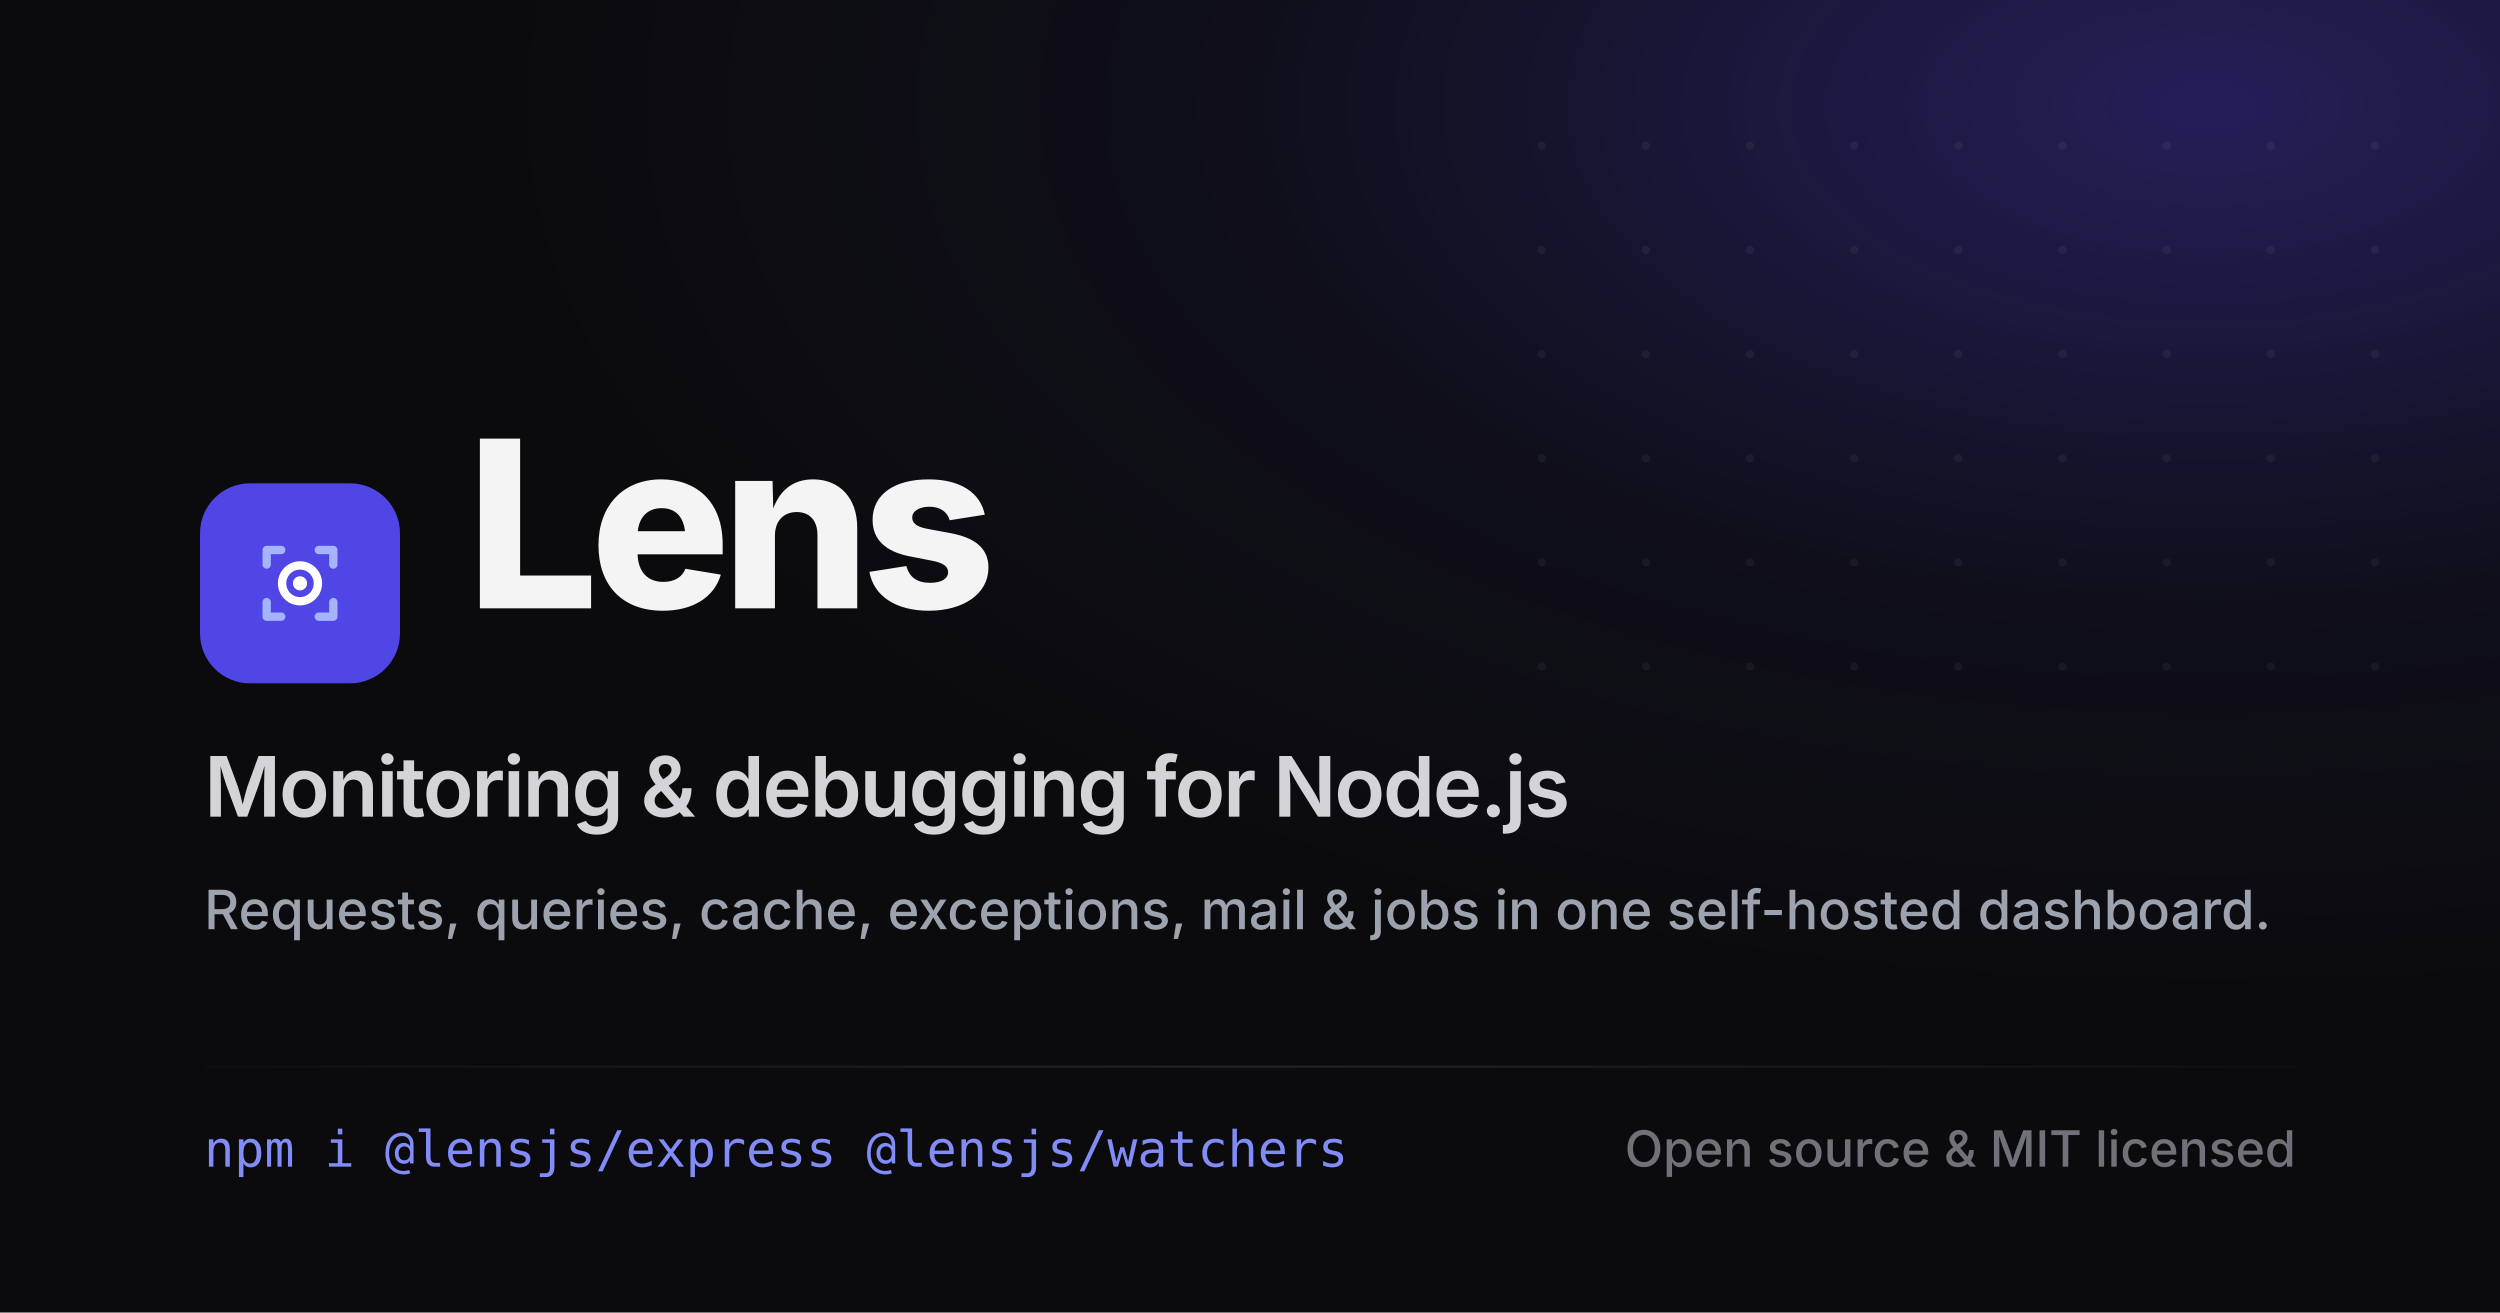
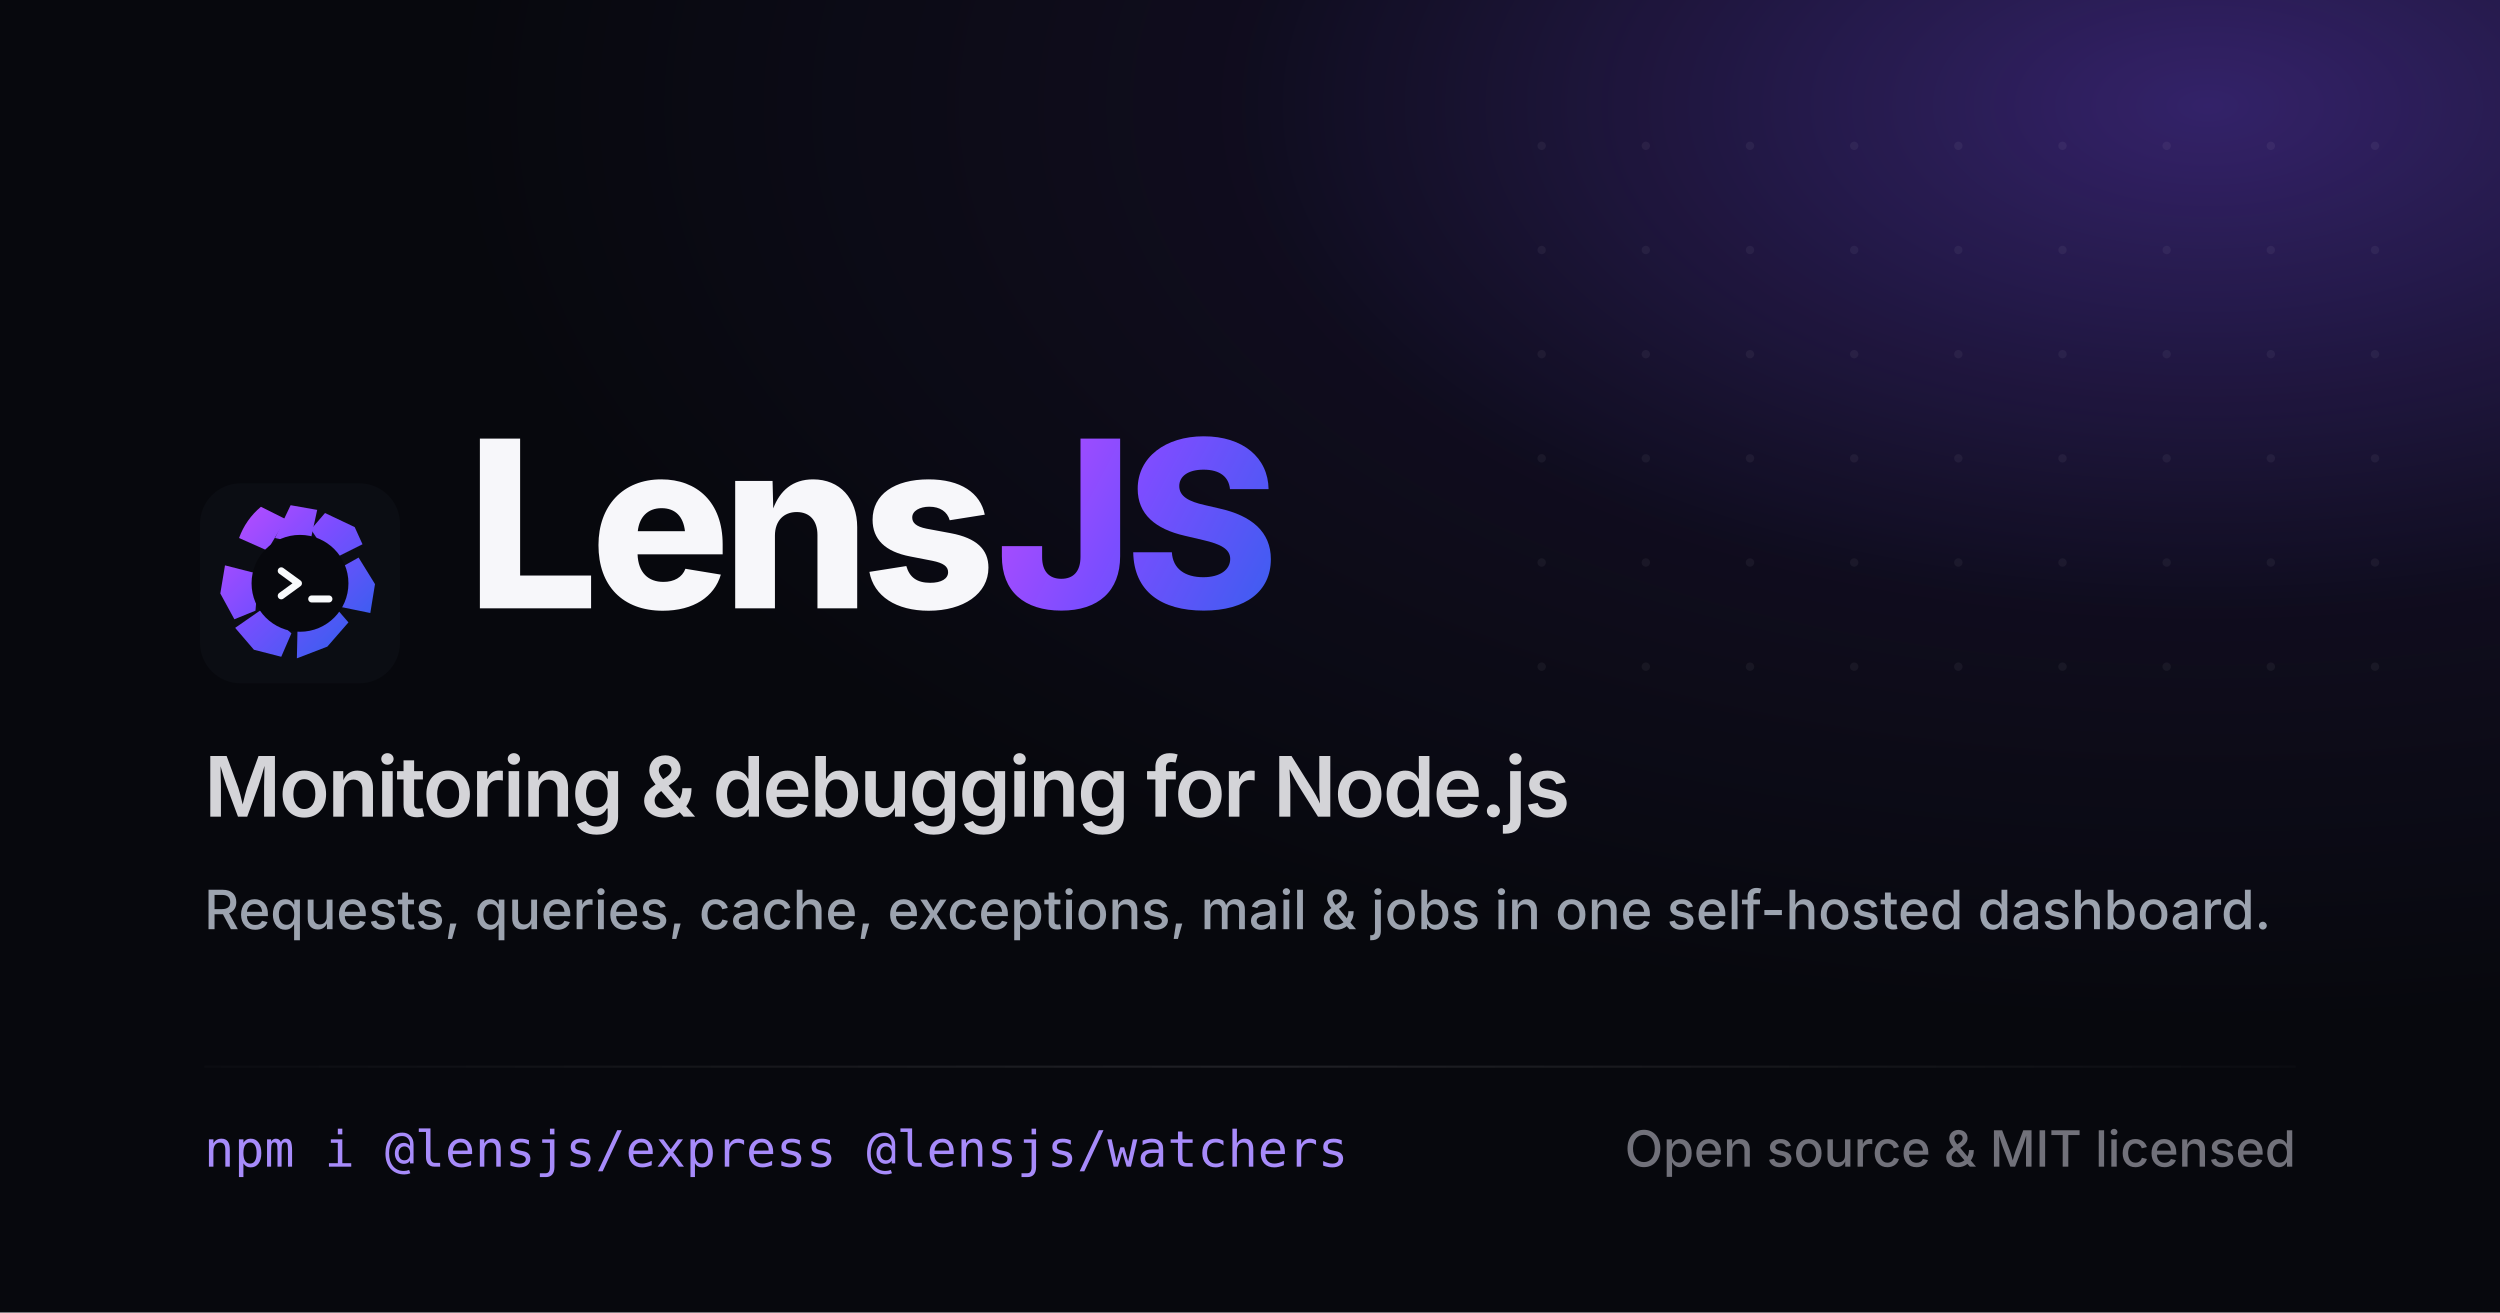
- <svg xmlns="http://www.w3.org/2000/svg" width="1200" height="630" viewBox="0 0 1200 630" fill="none" role="img" aria-label="Lens - Monitoring and debugging for Node.js">
+ <svg xmlns="http://www.w3.org/2000/svg" width="1200" height="630" viewBox="0 0 1200 630" fill="none" role="img" aria-label="LensJS - Monitoring and debugging for Node.js">
  <defs>
    <radialGradient id="glow" cx="88%" cy="8%" r="70%">
-       <stop offset="0%" stop-color="#4F46E5" stop-opacity="0.35" />
-       <stop offset="55%" stop-color="#4F46E5" stop-opacity="0.06" />
-       <stop offset="100%" stop-color="#4F46E5" stop-opacity="0" />
+       <stop offset="0%" stop-color="#7C4DFF" stop-opacity="0.38" />
+       <stop offset="55%" stop-color="#7C4DFF" stop-opacity="0.07" />
+       <stop offset="100%" stop-color="#7C4DFF" stop-opacity="0" />
    </radialGradient>
    <linearGradient id="hair" x1="0" y1="0" x2="1200" y2="0" gradientUnits="userSpaceOnUse">
      <stop offset="0" stop-color="#ffffff" stop-opacity="0" />
      <stop offset="0.5" stop-color="#ffffff" stop-opacity="0.10" />
      <stop offset="1" stop-color="#ffffff" stop-opacity="0" />
    </linearGradient>
+     <linearGradient id="markGrad" x1="28" y1="28" x2="226" y2="226" gradientUnits="userSpaceOnUse">
+       <stop stop-color="#C04BFF" />
+       <stop offset=".42" stop-color="#7C4DFF" />
+       <stop offset="1" stop-color="#2563EB" />
+     </linearGradient>
+     <linearGradient id="wordGrad" x1="470" y1="210" x2="640" y2="300" gradientUnits="userSpaceOnUse">
+       <stop stop-color="#C04BFF" />
+       <stop offset=".42" stop-color="#7C4DFF" />
+       <stop offset="1" stop-color="#2563EB" />
+     </linearGradient>
  </defs>
-   <rect width="1200" height="630" fill="#0B0B0D" />
+   <rect width="1200" height="630" fill="#07080D" />
  <rect width="1200" height="630" fill="url(#glow)" />
  <g fill="#ffffff" opacity="0.05">
    <g id="row">
      <circle cx="740" cy="70" r="2" />
      <circle cx="790" cy="70" r="2" />
      <circle cx="840" cy="70" r="2" />
      <circle cx="890" cy="70" r="2" />
      <circle cx="940" cy="70" r="2" />
      <circle cx="990" cy="70" r="2" />
      <circle cx="1040" cy="70" r="2" />
      <circle cx="1090" cy="70" r="2" />
      <circle cx="1140" cy="70" r="2" />
    </g>
    <use href="#row" y="50" />
    <use href="#row" y="100" />
    <use href="#row" y="150" />
    <use href="#row" y="200" />
    <use href="#row" y="250" />
  </g>
-   <g transform="translate(96 232)">
-     <rect width="96" height="96" rx="24" fill="#4F46E5" />
-     <g transform="translate(16 16) scale(2)" fill="none">
-       <g stroke="#A5B4FC" stroke-width="2" stroke-linecap="round" stroke-linejoin="round">
-         <path d="M8 11.5V8h3.5" />
-         <path d="M20.5 8H24v3.5" />
-         <path d="M24 20.5V24h-3.5" />
-         <path d="M11.5 24H8v-3.5" />
-       </g>
-       <circle cx="16" cy="16" r="4.3" stroke="#FFFFFF" stroke-width="2" />
-       <circle cx="16" cy="16" r="1.7" fill="#FFFFFF" />
+   <g transform="translate(96 232) scale(0.375)">
+     <rect width="256" height="256" rx="52" fill="#0B0D13" />
+     <g fill="url(#markGrad)">
+       <path d="M78 30 110 46 86 86 50 70a92 92 0 0 1 28-40Z" />
+       <path d="m116 28 34 6-10 46-44-10 20-42Z" />
+       <path d="m160 38 38 18 10 22-40 20-26-39 18-21Z" />
+       <path d="m203 95 21 34-6 37-44-9 4-48 25-14Z" />
+       <path d="m190 178-27 31-39 15 1-46 46-22 19 22Z" />
+       <path d="m104 222-35-9-24-28 36-25 36 32-13 30Z" />
+       <path d="m44 174-18-33 6-36 43 11-4 47-27 11Z" />
+     </g>
+     <circle cx="128" cy="128" r="62" fill="#07080D" />
+     <g stroke="#F8FAFC" stroke-width="9" stroke-linecap="round" stroke-linejoin="round">
+       <path d="m104 112 22 16-22 16" />
+       <path d="M143 148h22" />
    </g>
  </g>
-   <text x="224" y="292" font-family="Inter, 'Segoe UI', system-ui, sans-serif" font-size="112" font-weight="800" letter-spacing="-4" fill="#F4F4F5">Lens</text>
+   <text x="224" y="292" font-family="Inter, 'Segoe UI', system-ui, sans-serif" font-size="112" font-weight="800" letter-spacing="-4" fill="#F7F7FA">Lens<tspan fill="url(#wordGrad)">JS</tspan>
+   </text>
  <text x="98" y="392" font-family="Inter, 'Segoe UI', system-ui, sans-serif" font-size="40" font-weight="600" letter-spacing="-1" fill="#D4D4D8">Monitoring &amp; debugging for Node.js</text>
  <text x="98" y="446" font-family="Inter, 'Segoe UI', system-ui, sans-serif" font-size="26" font-weight="450" fill="#9CA3AF">Requests, queries, cache, exceptions, mail &amp; jobs in one self-hosted dashboard.</text>
  <line x1="98" y1="512" x2="1102" y2="512" stroke="url(#hair)" stroke-width="1" />
-   <text x="98" y="560" font-family="'JetBrains Mono', ui-monospace, monospace" font-size="24" font-weight="500" fill="#818CF8">npm i @lensjs/express @lensjs/watchers</text>
+   <text x="98" y="560" font-family="'JetBrains Mono', ui-monospace, monospace" font-size="24" font-weight="500" fill="#A78BFA">npm i @lensjs/express @lensjs/watchers</text>
  <text x="1102" y="560" text-anchor="end" font-family="Inter, 'Segoe UI', system-ui, sans-serif" font-size="24" font-weight="500" fill="#71717A">Open source &amp; MIT licensed</text>
</svg>
